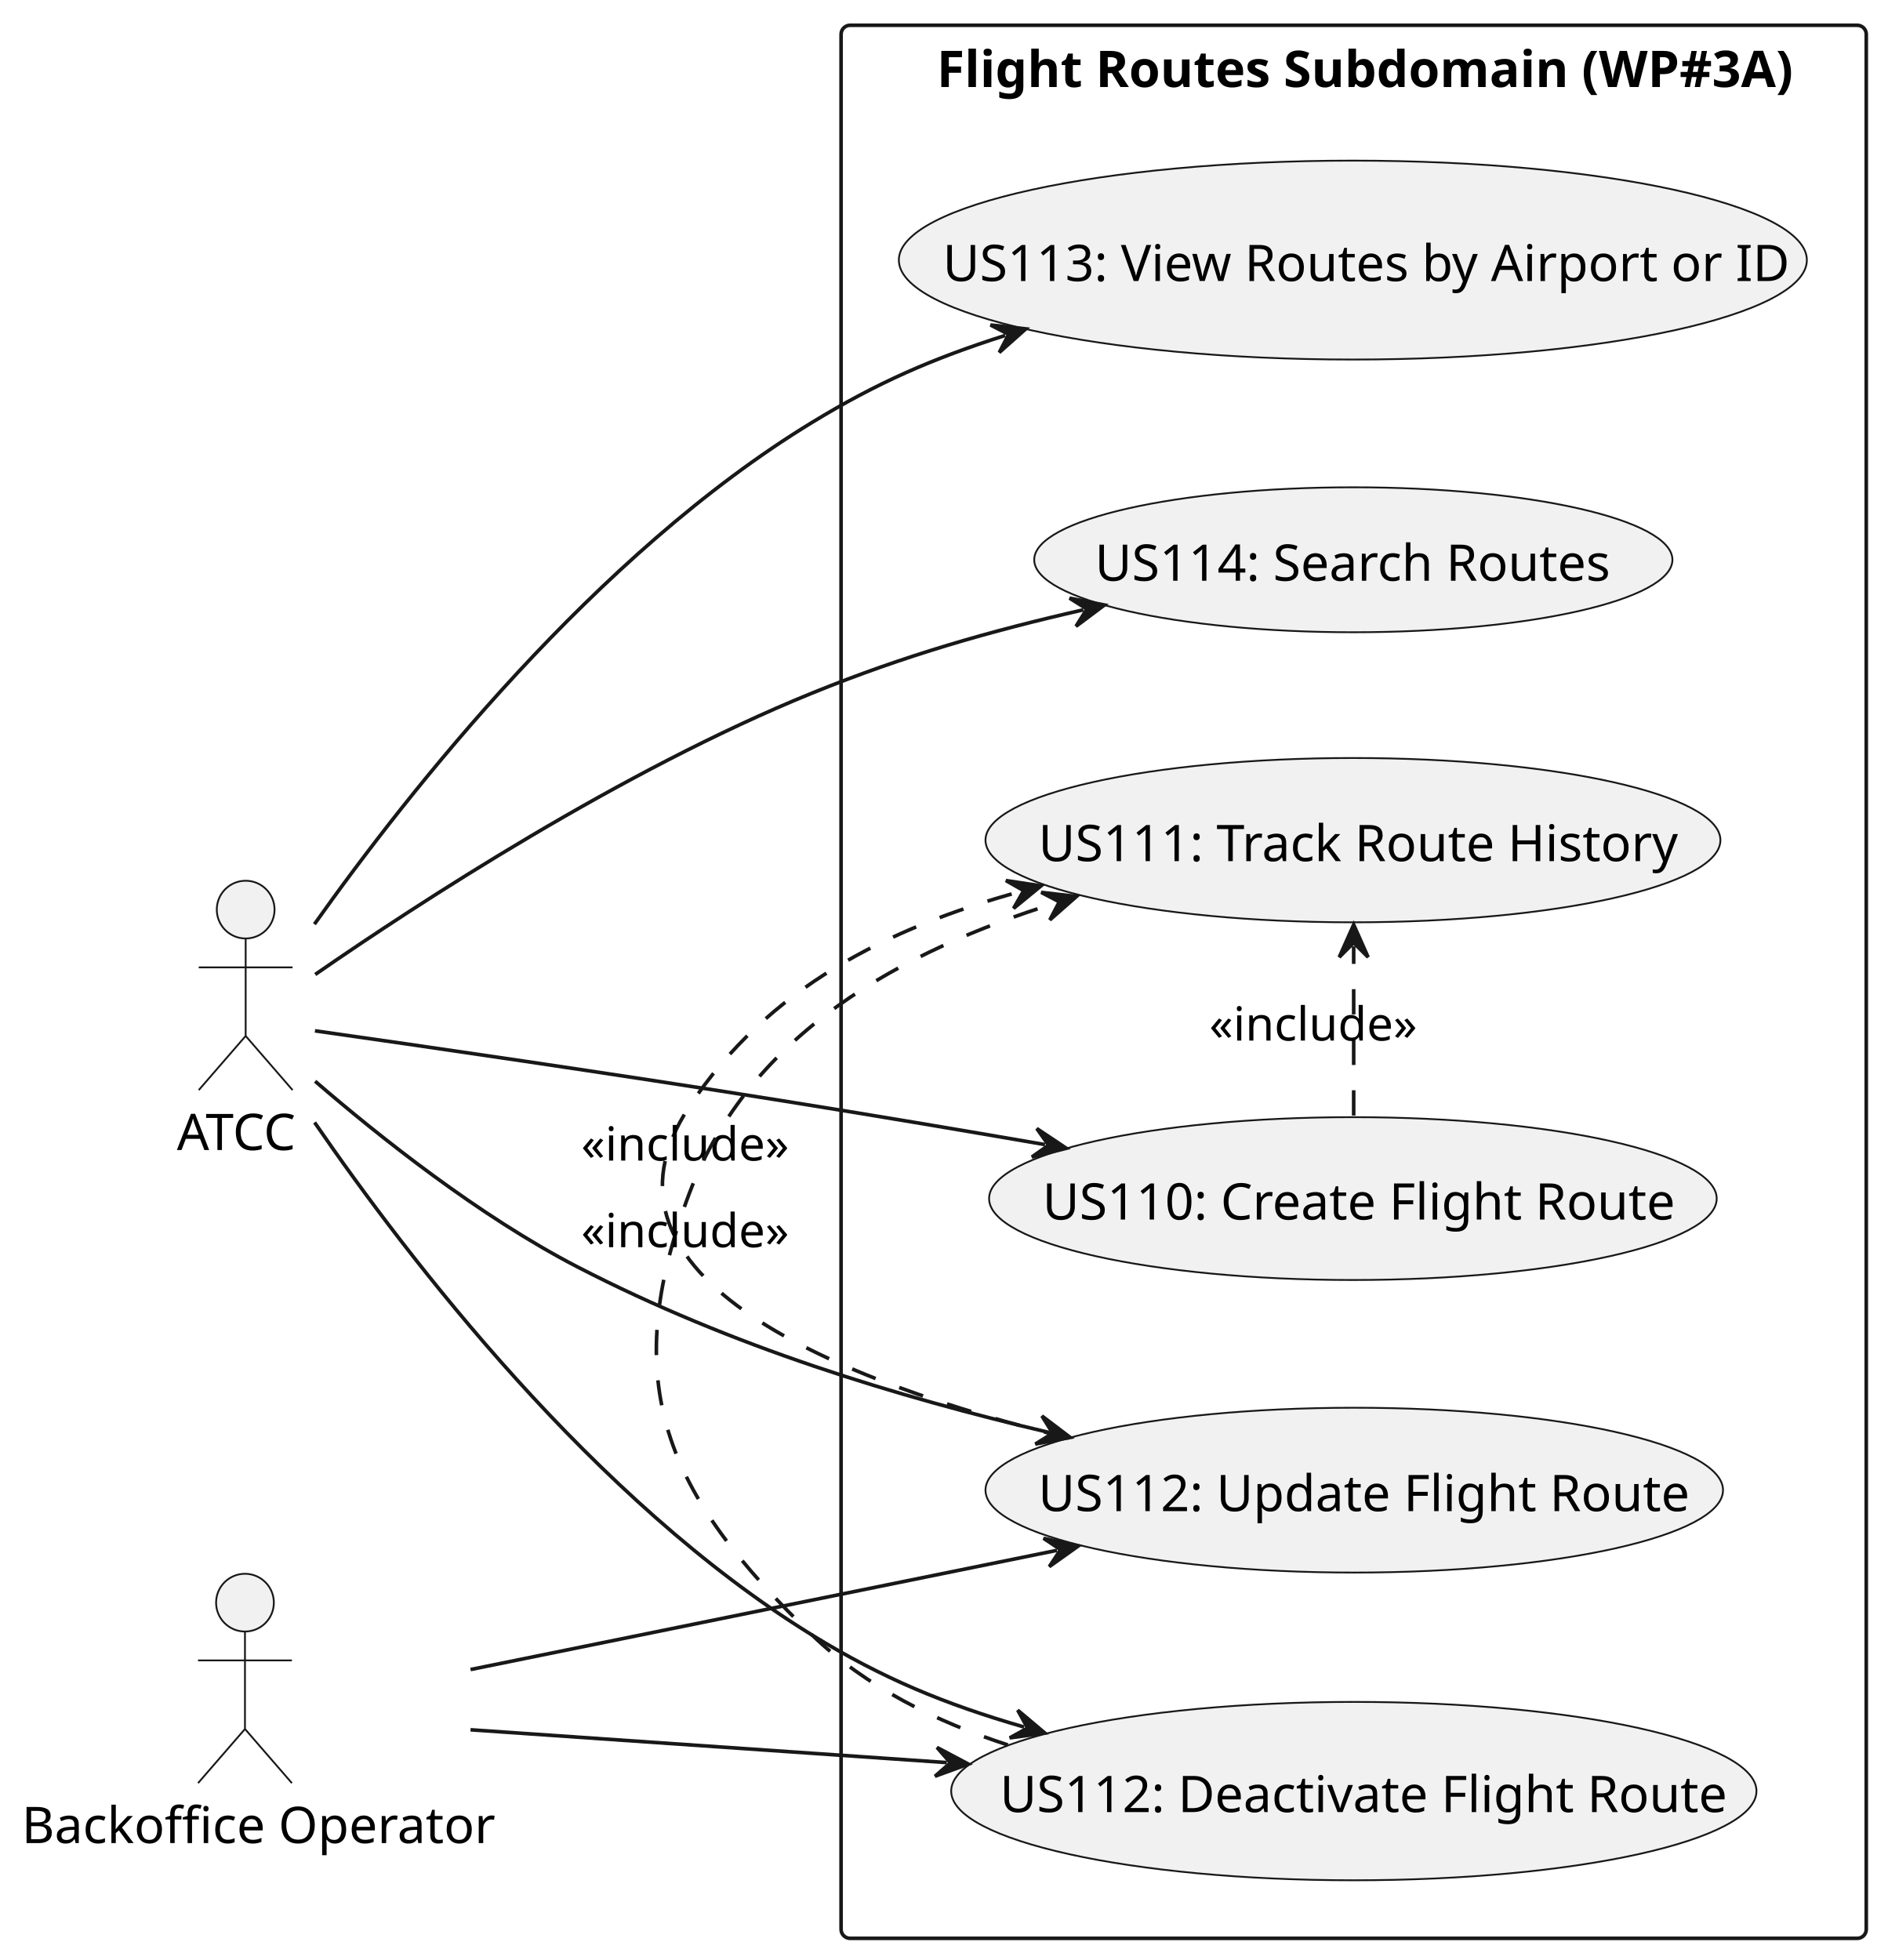
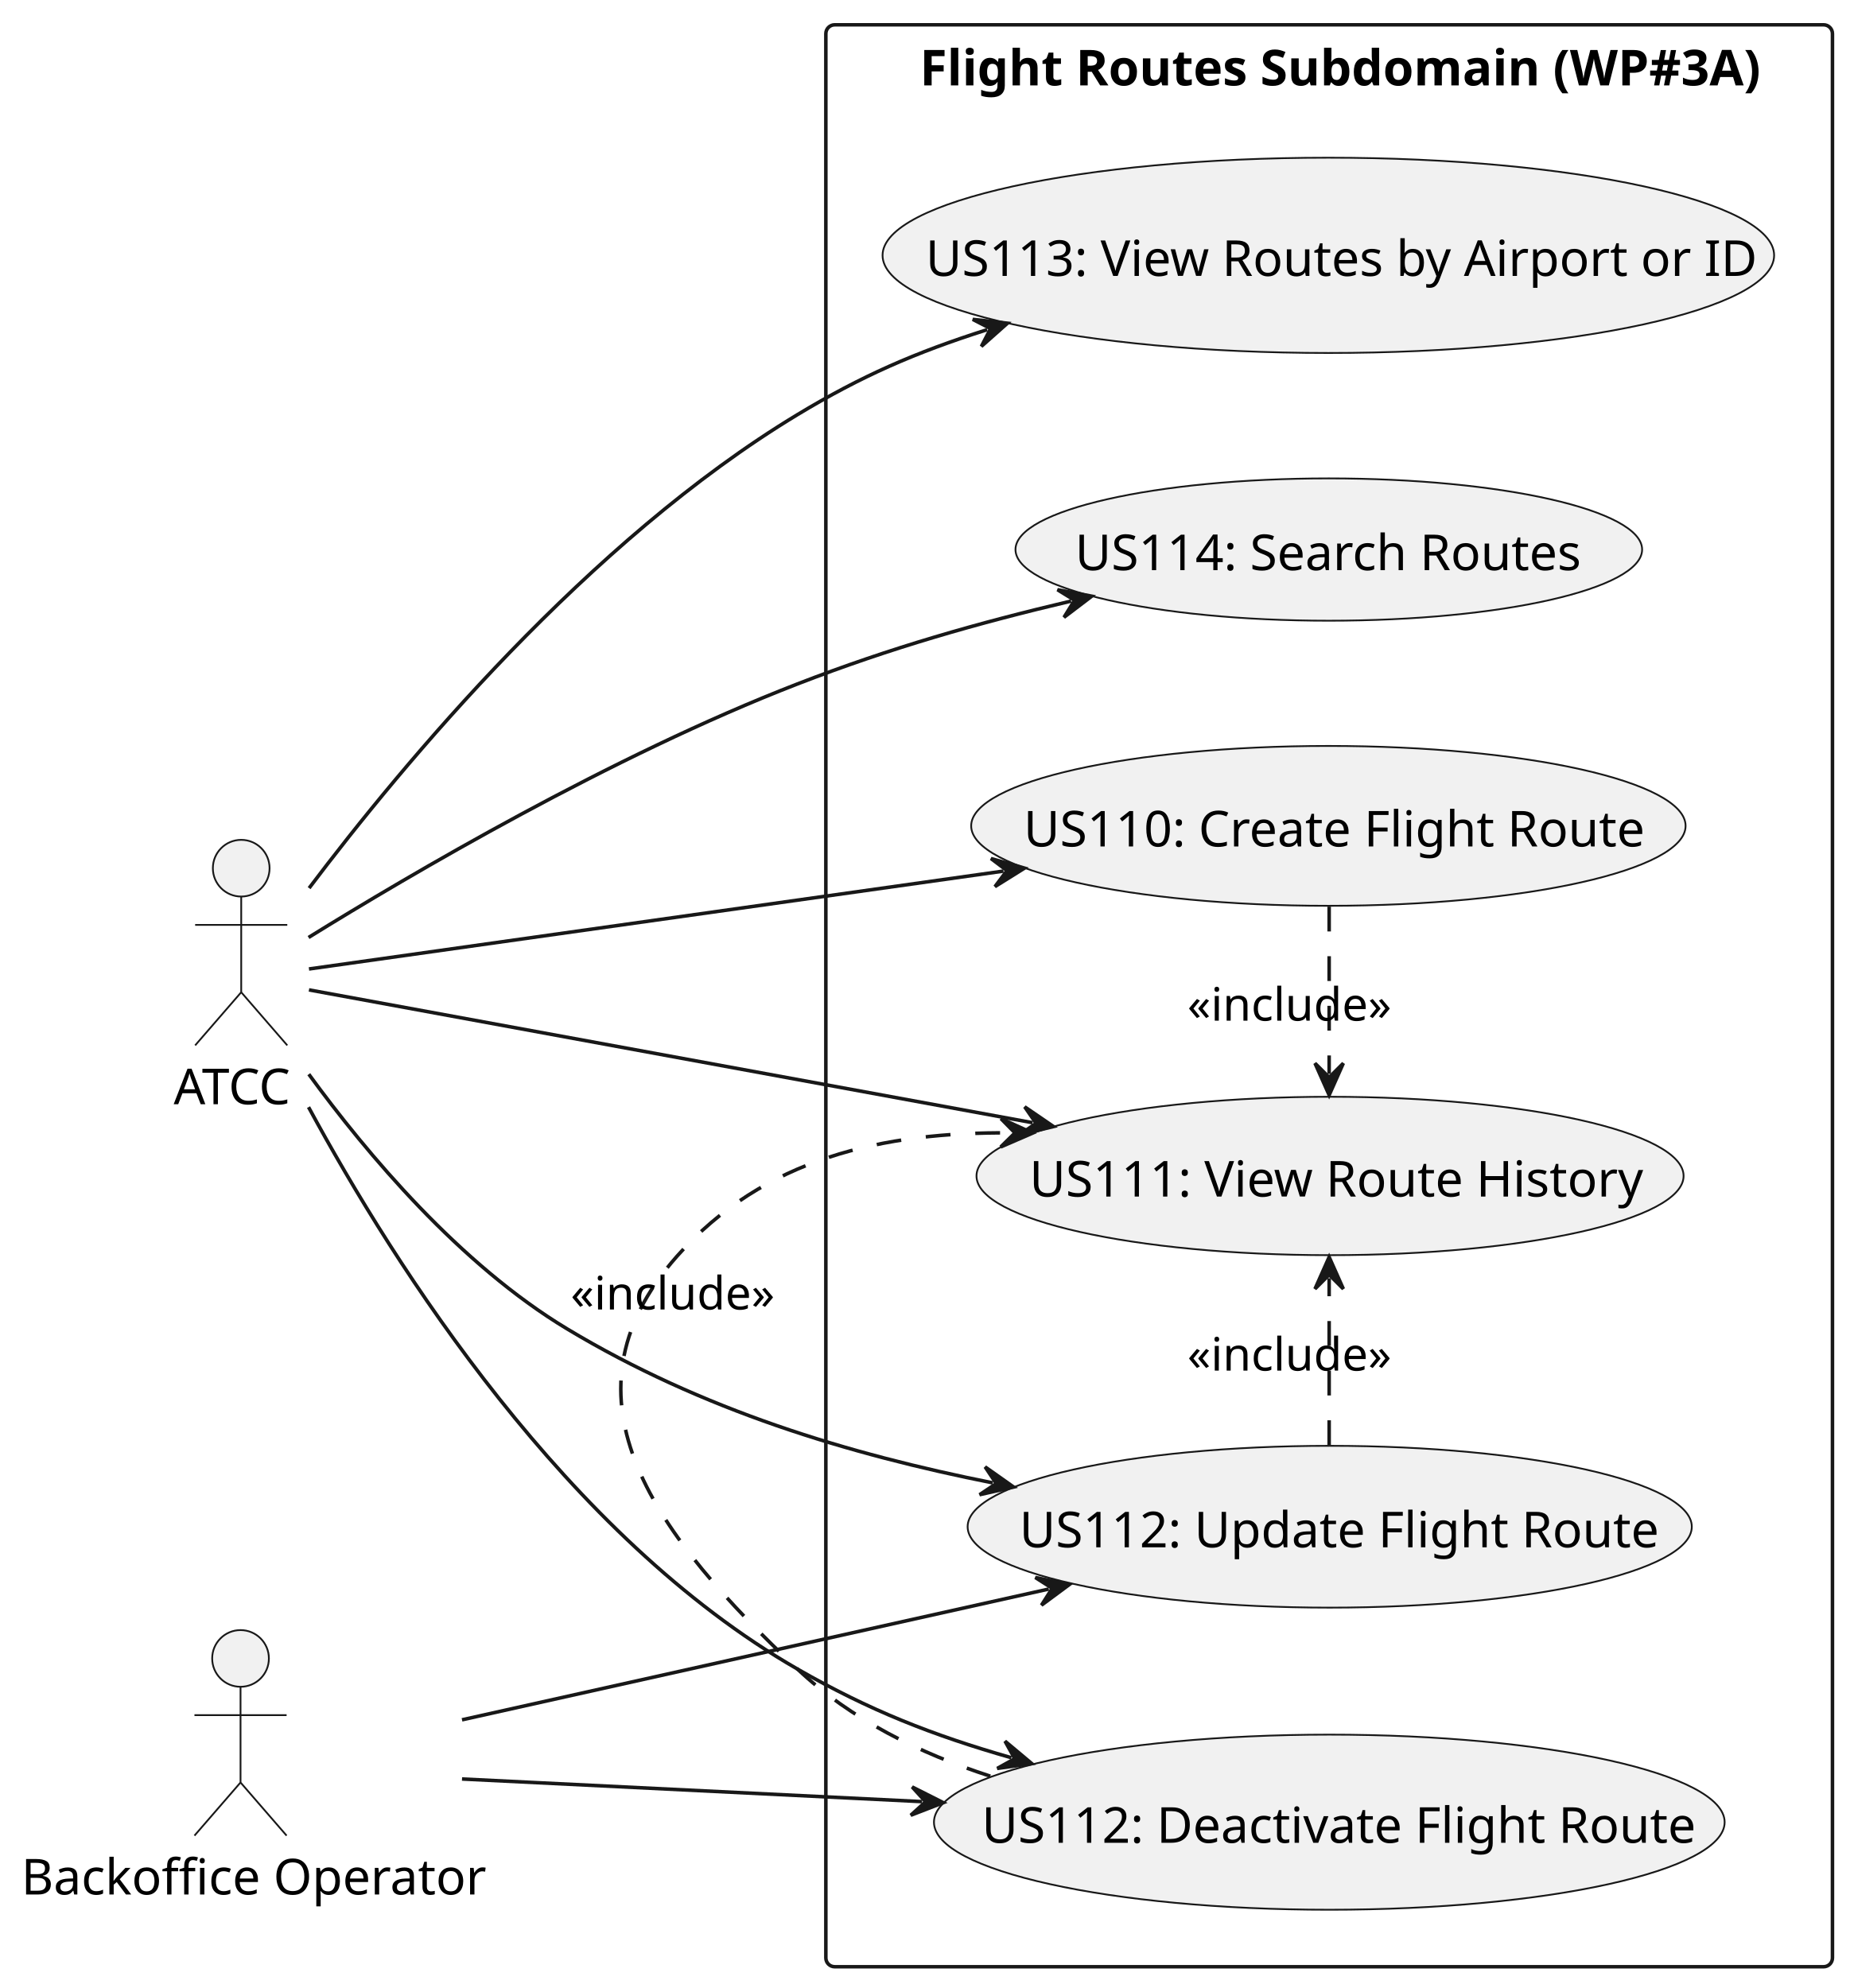
- <svg xmlns="http://www.w3.org/2000/svg" contentStyleType="text/css" data-diagram-type="DESCRIPTION" height="543px" preserveAspectRatio="none" style="width:523px;height:543px;background:#FFFFFF;" version="1.1" viewBox="0 0 523 543" width="523px" zoomAndPan="magnify">
+ <svg xmlns="http://www.w3.org/2000/svg" contentStyleType="text/css" data-diagram-type="DESCRIPTION" height="561px" preserveAspectRatio="none" style="width:523px;height:561px;background:#FFFFFF;" version="1.1" viewBox="0 0 523 561" width="523px" zoomAndPan="magnify">
  <defs />
  <g>
    <g class="cluster" data-entity="Flight Routes Subdomain .WP.3A." data-source-line="7" data-uid="ent0004" id="cluster_Flight Routes Subdomain .WP.3A.">
-       <rect fill="none" height="530" rx="2.5" ry="2.5" style="stroke:#181818;stroke-width:1;" width="284" x="233" y="7" />
+       <rect fill="none" height="548" rx="2.5" ry="2.5" style="stroke:#181818;stroke-width:1;" width="284" x="233" y="7" />
      <text fill="#000000" font-family="sans-serif" font-size="14" font-weight="bold" lengthAdjust="spacing" textLength="230.993" x="259.503" y="24.107">Flight Routes Subdomain (WP#3A)</text>
    </g>
    <g class="entity" data-entity="US110" data-source-line="8" data-uid="ent0005" id="entity_US110">
-       <ellipse cx="374.782" cy="332.056" fill="#F1F1F1" rx="100.782" ry="22.556" style="stroke:#181818;stroke-width:0.5;" />
-       <text fill="#000000" font-family="sans-serif" font-size="14" lengthAdjust="spacing" textLength="171.978" x="288.793" y="337.867">US110: Create Flight Route</text>
+       <ellipse cx="374.782" cy="233.056" fill="#F1F1F1" rx="100.782" ry="22.556" style="stroke:#181818;stroke-width:0.5;" />
+       <text fill="#000000" font-family="sans-serif" font-size="14" lengthAdjust="spacing" textLength="171.978" x="288.793" y="238.867">US110: Create Flight Route</text>
    </g>
    <g class="entity" data-entity="US111" data-source-line="9" data-uid="ent0006" id="entity_US111">
-       <ellipse cx="374.796" cy="232.759" fill="#F1F1F1" rx="101.796" ry="22.759" style="stroke:#181818;stroke-width:0.5;" />
-       <text fill="#000000" font-family="sans-serif" font-size="14" lengthAdjust="spacing" textLength="174.282" x="287.655" y="238.57">US111: Track Route History</text>
+       <ellipse cx="375.25" cy="331.85" fill="#F1F1F1" rx="99.75" ry="22.35" style="stroke:#181818;stroke-width:0.5;" />
+       <text fill="#000000" font-family="sans-serif" font-size="14" lengthAdjust="spacing" textLength="169.627" x="290.436" y="337.661">US111: View Route History</text>
    </g>
    <g class="entity" data-entity="US112_Update" data-source-line="10" data-uid="ent0007" id="entity_US112_Update">
-       <ellipse cx="375.158" cy="412.832" fill="#F1F1F1" rx="102.158" ry="22.832" style="stroke:#181818;stroke-width:0.5;" />
-       <text fill="#000000" font-family="sans-serif" font-size="14" lengthAdjust="spacing" textLength="175.102" x="287.607" y="418.642">US112: Update Flight Route</text>
+       <ellipse cx="375.158" cy="430.832" fill="#F1F1F1" rx="102.158" ry="22.832" style="stroke:#181818;stroke-width:0.5;" />
+       <text fill="#000000" font-family="sans-serif" font-size="14" lengthAdjust="spacing" textLength="175.102" x="287.607" y="436.642">US112: Update Flight Route</text>
    </g>
    <g class="entity" data-entity="US112_Deactivate" data-source-line="11" data-uid="ent0008" id="entity_US112_Deactivate">
-       <ellipse cx="375.041" cy="496.208" fill="#F1F1F1" rx="111.541" ry="24.708" style="stroke:#181818;stroke-width:0.5;" />
-       <text fill="#000000" font-family="sans-serif" font-size="14" lengthAdjust="spacing" textLength="196.102" x="276.99" y="502.019">US112: Deactivate Flight Route</text>
+       <ellipse cx="375.041" cy="514.208" fill="#F1F1F1" rx="111.541" ry="24.708" style="stroke:#181818;stroke-width:0.5;" />
+       <text fill="#000000" font-family="sans-serif" font-size="14" lengthAdjust="spacing" textLength="196.102" x="276.99" y="520.019">US112: Deactivate Flight Route</text>
    </g>
    <g class="entity" data-entity="US113" data-source-line="12" data-uid="ent0009" id="entity_US113">
      <ellipse cx="374.771" cy="72.054" fill="#F1F1F1" rx="125.771" ry="27.554" style="stroke:#181818;stroke-width:0.5;" />
      <text fill="#000000" font-family="sans-serif" font-size="14" lengthAdjust="spacing" textLength="227.206" x="261.168" y="77.865">US113: View Routes by Airport or ID</text>
    </g>
    <g class="entity" data-entity="US114" data-source-line="13" data-uid="ent0010" id="entity_US114">
      <ellipse cx="374.9" cy="155.08" fill="#F1F1F1" rx="88.4" ry="20.08" style="stroke:#181818;stroke-width:0.5;" />
      <text fill="#000000" font-family="sans-serif" font-size="14" lengthAdjust="spacing" textLength="143.192" x="303.304" y="160.891">US114: Search Routes</text>
    </g>
    <g class="entity" data-entity="ATCC" data-source-line="4" data-uid="ent0002" id="entity_ATCC">
-       <ellipse cx="68.055" cy="252" fill="#F1F1F1" rx="8" ry="8" style="stroke:#181818;stroke-width:0.5;" />
-       <path d="M68.055,260 L68.055,287 M55.055,268 L81.055,268 M68.055,287 L55.055,302 M68.055,287 L81.055,302" fill="none" style="stroke:#181818;stroke-width:0.5;" />
-       <text fill="#000000" font-family="sans-serif" font-size="14" lengthAdjust="spacing" textLength="38.11" x="49" y="318.607">ATCC</text>
+       <ellipse cx="68.055" cy="245" fill="#F1F1F1" rx="8" ry="8" style="stroke:#181818;stroke-width:0.5;" />
+       <path d="M68.055,253 L68.055,280 M55.055,261 L81.055,261 M68.055,280 L55.055,295 M68.055,280 L81.055,295" fill="none" style="stroke:#181818;stroke-width:0.5;" />
+       <text fill="#000000" font-family="sans-serif" font-size="14" lengthAdjust="spacing" textLength="38.11" x="49" y="311.607">ATCC</text>
    </g>
    <g class="entity" data-entity="BO" data-source-line="5" data-uid="ent0003" id="entity_BO">
-       <ellipse cx="67.862" cy="444" fill="#F1F1F1" rx="8" ry="8" style="stroke:#181818;stroke-width:0.5;" />
-       <path d="M67.862,452 L67.862,479 M54.862,460 L80.862,460 M67.862,479 L54.862,494 M67.862,479 L80.862,494" fill="none" style="stroke:#181818;stroke-width:0.5;" />
-       <text fill="#000000" font-family="sans-serif" font-size="14" lengthAdjust="spacing" textLength="123.724" x="6" y="510.607">Backoffice Operator</text>
+       <ellipse cx="67.862" cy="468" fill="#F1F1F1" rx="8" ry="8" style="stroke:#181818;stroke-width:0.5;" />
+       <path d="M67.862,476 L67.862,503 M54.862,484 L80.862,484 M67.862,503 L54.862,518 M67.862,503 L80.862,518" fill="none" style="stroke:#181818;stroke-width:0.5;" />
+       <text fill="#000000" font-family="sans-serif" font-size="14" lengthAdjust="spacing" textLength="123.724" x="6" y="534.607">Backoffice Operator</text>
    </g>
-     <g class="link" data-entity-1="ATCC" data-entity-2="US110" data-source-line="17" data-uid="lnk11" id="link_ATCC_US110">
-       <path d="M87.25,285.58 C115.21,289.55 170.32,297.52 217,305 C242.53,309.09 264.447,312.78 289.487,317.1" fill="none" id="ATCC-to-US110" style="stroke:#181818;stroke-width:1;" />
-       <polygon fill="#181818" points="295.4,318.12,287.211,312.648,290.473,317.27,285.851,320.532,295.4,318.12" style="stroke:#181818;stroke-width:1;" />
+     <g class="link" data-entity-1="ATCC" data-entity-2="US110" data-source-line="16" data-uid="lnk11" id="link_ATCC_US110">
+       <path d="M87.17,273.44 C126.02,267.96 213.409,255.637 283.119,245.817" fill="none" id="ATCC-to-US110" style="stroke:#181818;stroke-width:1;" />
+       <polygon fill="#181818" points="289.06,244.98,279.59,242.274,284.109,245.678,280.706,250.196,289.06,244.98" style="stroke:#181818;stroke-width:1;" />
    </g>
-     <g class="link" data-entity-1="ATCC" data-entity-2="US112_Update" data-source-line="18" data-uid="lnk12" id="link_ATCC_US112_Update">
-       <path d="M87.3,299.55 C104.86,314.71 132.67,336.87 160,351 C202.78,373.11 248.719,387.008 290.639,396.858" fill="none" id="ATCC-to-US112_Update" style="stroke:#181818;stroke-width:1;" />
-       <polygon fill="#181818" points="296.48,398.23,288.634,392.277,291.613,397.086,286.804,400.065,296.48,398.23" style="stroke:#181818;stroke-width:1;" />
+     <g class="link" data-entity-1="ATCC" data-entity-2="US111" data-source-line="17" data-uid="lnk12" id="link_ATCC_US111">
+       <path d="M87.17,279.34 C127.56,286.75 220.918,303.897 291.329,316.817" fill="none" id="ATCC-to-US111" style="stroke:#181818;stroke-width:1;" />
+       <polygon fill="#181818" points="297.23,317.9,289.1,312.341,292.312,316.998,287.656,320.21,297.23,317.9" style="stroke:#181818;stroke-width:1;" />
    </g>
-     <g class="link" data-entity-1="ATCC" data-entity-2="US112_Deactivate" data-source-line="19" data-uid="lnk13" id="link_ATCC_US112_Deactivate">
-       <path d="M87.15,310.96 C113.16,348.8 164.62,415.84 225,453 C244.49,464.99 261.697,472.091 283.697,478.461" fill="none" id="ATCC-to-US112_Deactivate" style="stroke:#181818;stroke-width:1;" />
-       <polygon fill="#181818" points="289.46,480.13,281.928,473.785,284.657,478.739,279.703,481.469,289.46,480.13" style="stroke:#181818;stroke-width:1;" />
+     <g class="link" data-entity-1="ATCC" data-entity-2="US112_Update" data-source-line="18" data-uid="lnk13" id="link_ATCC_US112_Update">
+       <path d="M87.12,303.13 C103.56,325.65 129.8,356.82 160,375 C198.09,397.92 239.596,410.387 280.096,418.457" fill="none" id="ATCC-to-US112_Update" style="stroke:#181818;stroke-width:1;" />
+       <polygon fill="#181818" points="285.98,419.63,277.935,413.948,281.076,418.653,276.372,421.794,285.98,419.63" style="stroke:#181818;stroke-width:1;" />
    </g>
-     <g class="link" data-entity-1="ATCC" data-entity-2="US113" data-source-line="20" data-uid="lnk14" id="link_ATCC_US113">
-       <path d="M87.1,256.04 C113.23,219.19 165.04,153.51 225,117 C243,106.04 258.153,99.401 278.463,92.931" fill="none" id="ATCC-to-US113" style="stroke:#181818;stroke-width:1;" />
-       <polygon fill="#181818" points="284.18,91.11,274.39,90.031,279.416,92.628,276.819,97.653,284.18,91.11" style="stroke:#181818;stroke-width:1;" />
+     <g class="link" data-entity-1="ATCC" data-entity-2="US112_Deactivate" data-source-line="19" data-uid="lnk14" id="link_ATCC_US112_Deactivate">
+       <path d="M87.05,312.42 C111.58,357.72 159.96,433.64 225,471 C245.19,482.6 262.982,489.618 285.332,496.018" fill="none" id="ATCC-to-US112_Deactivate" style="stroke:#181818;stroke-width:1;" />
+       <polygon fill="#181818" points="291.1,497.67,283.549,491.347,286.293,496.294,281.347,499.038,291.1,497.67" style="stroke:#181818;stroke-width:1;" />
    </g>
-     <g class="link" data-entity-1="ATCC" data-entity-2="US114" data-source-line="21" data-uid="lnk15" id="link_ATCC_US114">
-       <path d="M87.32,269.97 C115.59,250.41 172.13,213.47 225,192 C250.68,181.57 274.24,174.844 300.11,168.944" fill="none" id="ATCC-to-US114" style="stroke:#181818;stroke-width:1;" />
-       <polygon fill="#181818" points="305.96,167.61,296.296,165.711,301.085,168.722,298.075,173.511,305.96,167.61" style="stroke:#181818;stroke-width:1;" />
+     <g class="link" data-entity-1="ATCC" data-entity-2="US113" data-source-line="20" data-uid="lnk15" id="link_ATCC_US113">
+       <path d="M87.21,250.62 C113.67,215.55 166.07,152.58 225,117 C243.04,106.11 258.202,99.488 278.522,93.028" fill="none" id="ATCC-to-US113" style="stroke:#181818;stroke-width:1;" />
+       <polygon fill="#181818" points="284.24,91.21,274.451,90.125,279.475,92.725,276.875,97.749,284.24,91.21" style="stroke:#181818;stroke-width:1;" />
    </g>
-     <g class="link" data-entity-1="BO" data-entity-2="US112_Update" data-source-line="23" data-uid="lnk16" id="link_BO_US112_Update">
-       <path d="M130.35,462.53 C178.89,452.66 241,440.035 292.82,429.505" fill="none" id="BO-to-US112_Update" style="stroke:#181818;stroke-width:1;" />
-       <polygon fill="#181818" points="298.7,428.31,289.084,426.182,293.8,429.306,290.677,434.022,298.7,428.31" style="stroke:#181818;stroke-width:1;" />
+     <g class="link" data-entity-1="ATCC" data-entity-2="US114" data-source-line="21" data-uid="lnk16" id="link_ATCC_US114">
+       <path d="M87.05,264.55 C115.42,246.97 172.64,213.27 225,193 C251.51,182.74 275.91,175.818 302.19,169.618" fill="none" id="ATCC-to-US114" style="stroke:#181818;stroke-width:1;" />
+       <polygon fill="#181818" points="308.03,168.24,298.352,166.413,303.164,169.388,300.189,174.2,308.03,168.24" style="stroke:#181818;stroke-width:1;" />
    </g>
-     <g class="link" data-entity-1="BO" data-entity-2="US112_Deactivate" data-source-line="24" data-uid="lnk17" id="link_BO_US112_Deactivate">
-       <path d="M130.35,479.22 C169.84,481.94 216.224,485.138 262.284,488.308" fill="none" id="BO-to-US112_Deactivate" style="stroke:#181818;stroke-width:1;" />
-       <polygon fill="#181818" points="268.27,488.72,259.566,484.111,263.282,488.377,259.017,492.093,268.27,488.72" style="stroke:#181818;stroke-width:1;" />
+     <g class="link" data-entity-1="BO" data-entity-2="US112_Update" data-source-line="23" data-uid="lnk17" id="link_BO_US112_Update">
+       <path d="M130.35,485.32 C179.84,474.29 243.704,460.045 295.894,448.415" fill="none" id="BO-to-US112_Update" style="stroke:#181818;stroke-width:1;" />
+       <polygon fill="#181818" points="301.75,447.11,292.095,445.163,296.87,448.197,293.836,452.972,301.75,447.11" style="stroke:#181818;stroke-width:1;" />
    </g>
-     <g class="link" data-entity-1="US110" data-entity-2="US111" data-source-line="27" data-uid="lnk18" id="link_US110_US111">
-       <path d="M375,309.04 C375,293.16 375,278.11 375,262.18" fill="none" id="US110-to-US111" style="stroke:#181818;stroke-width:1;stroke-dasharray:7,7;" />
-       <polygon fill="#181818" points="375,256.18,371,265.18,375,261.18,379,265.18,375,256.18" style="stroke:#181818;stroke-width:1;" />
-       <text fill="#000000" font-family="sans-serif" font-size="13" lengthAdjust="spacing" textLength="55.656" x="335" y="288.278">«include»</text>
+     <g class="link" data-entity-1="BO" data-entity-2="US112_Deactivate" data-source-line="24" data-uid="lnk18" id="link_BO_US112_Deactivate">
+       <path d="M130.35,502.02 C169.23,503.93 214.607,506.165 260.147,508.405" fill="none" id="BO-to-US112_Deactivate" style="stroke:#181818;stroke-width:1;" />
+       <polygon fill="#181818" points="266.14,508.7,257.347,504.263,261.146,508.454,256.954,512.253,266.14,508.7" style="stroke:#181818;stroke-width:1;" />
    </g>
-     <g class="link" data-entity-1="US112_Update" data-entity-2="US111" data-source-line="28" data-uid="lnk19" id="link_US112_Update_US111">
-       <path d="M296.03,398.41 C232.85,382.93 159.62,354 191,306.5 C212.71,273.64 246.024,257.059 282.614,247.009" fill="none" id="US112_Update-to-US111" style="stroke:#181818;stroke-width:1;stroke-dasharray:7,7;" />
-       <polygon fill="#181818" points="288.4,245.42,278.662,243.947,283.579,246.744,280.781,251.661,288.4,245.42" style="stroke:#181818;stroke-width:1;" />
-       <text fill="#000000" font-family="sans-serif" font-size="13" lengthAdjust="spacing" textLength="55.656" x="161" y="321.528">«include»</text>
+     <g class="link" data-entity-1="US110" data-entity-2="US111" data-source-line="26" data-uid="lnk19" id="link_US110_US111">
+       <path d="M375,255.84 C375,271.8 375,287.04 375,303.04" fill="none" id="US110-to-US111" style="stroke:#181818;stroke-width:1;stroke-dasharray:7,7;" />
+       <polygon fill="#181818" points="375,309.04,379,300.04,375,304.04,371,300.04,375,309.04" style="stroke:#181818;stroke-width:1;" />
+       <text fill="#000000" font-family="sans-serif" font-size="13" lengthAdjust="spacing" textLength="55.656" x="335" y="288.028">«include»</text>
    </g>
-     <g class="link" data-entity-1="US112_Deactivate" data-entity-2="US111" data-source-line="29" data-uid="lnk20" id="link_US112_Deactivate_US111">
-       <path d="M279.2,483.42 C259.33,476.99 239.93,467.37 225,453 C184.29,413.82 171.01,383.35 191,330.5 C207.76,286.21 249.824,263.503 292.494,250.143" fill="none" id="US112_Deactivate-to-US111" style="stroke:#181818;stroke-width:1;stroke-dasharray:7,7;" />
-       <polygon fill="#181818" points="298.22,248.35,288.436,247.222,293.448,249.844,290.826,254.856,298.22,248.35" style="stroke:#181818;stroke-width:1;" />
-       <text fill="#000000" font-family="sans-serif" font-size="13" lengthAdjust="spacing" textLength="55.656" x="161" y="345.528">«include»</text>
+     <g class="link" data-entity-1="US112_Update" data-entity-2="US111" data-source-line="27" data-uid="lnk20" id="link_US112_Update_US111">
+       <path d="M375,407.79 C375,391.79 375,376.62 375,360.72" fill="none" id="US112_Update-to-US111" style="stroke:#181818;stroke-width:1;stroke-dasharray:7,7;" />
+       <polygon fill="#181818" points="375,354.72,371,363.72,375,359.72,379,363.72,375,354.72" style="stroke:#181818;stroke-width:1;" />
+       <text fill="#000000" font-family="sans-serif" font-size="13" lengthAdjust="spacing" textLength="55.656" x="335" y="386.778">«include»</text>
+     </g>
+     <g class="link" data-entity-1="US112_Deactivate" data-entity-2="US111" data-source-line="28" data-uid="lnk21" id="link_US112_Deactivate_US111">
+       <path d="M279.39,501.22 C259.52,494.8 240.06,485.24 225,471 C185.8,433.95 155.25,394.89 191,354.5 C215.53,326.79 249.15,319.379 285.36,319.689" fill="none" id="US112_Deactivate-to-US111" style="stroke:#181818;stroke-width:1;stroke-dasharray:7,7;" />
+       <polygon fill="#181818" points="291.36,319.74,282.395,315.663,286.36,319.697,282.326,323.663,291.36,319.74" style="stroke:#181818;stroke-width:1;" />
+       <text fill="#000000" font-family="sans-serif" font-size="13" lengthAdjust="spacing" textLength="55.656" x="161" y="369.528">«include»</text>
    </g>
  </g>
</svg>
